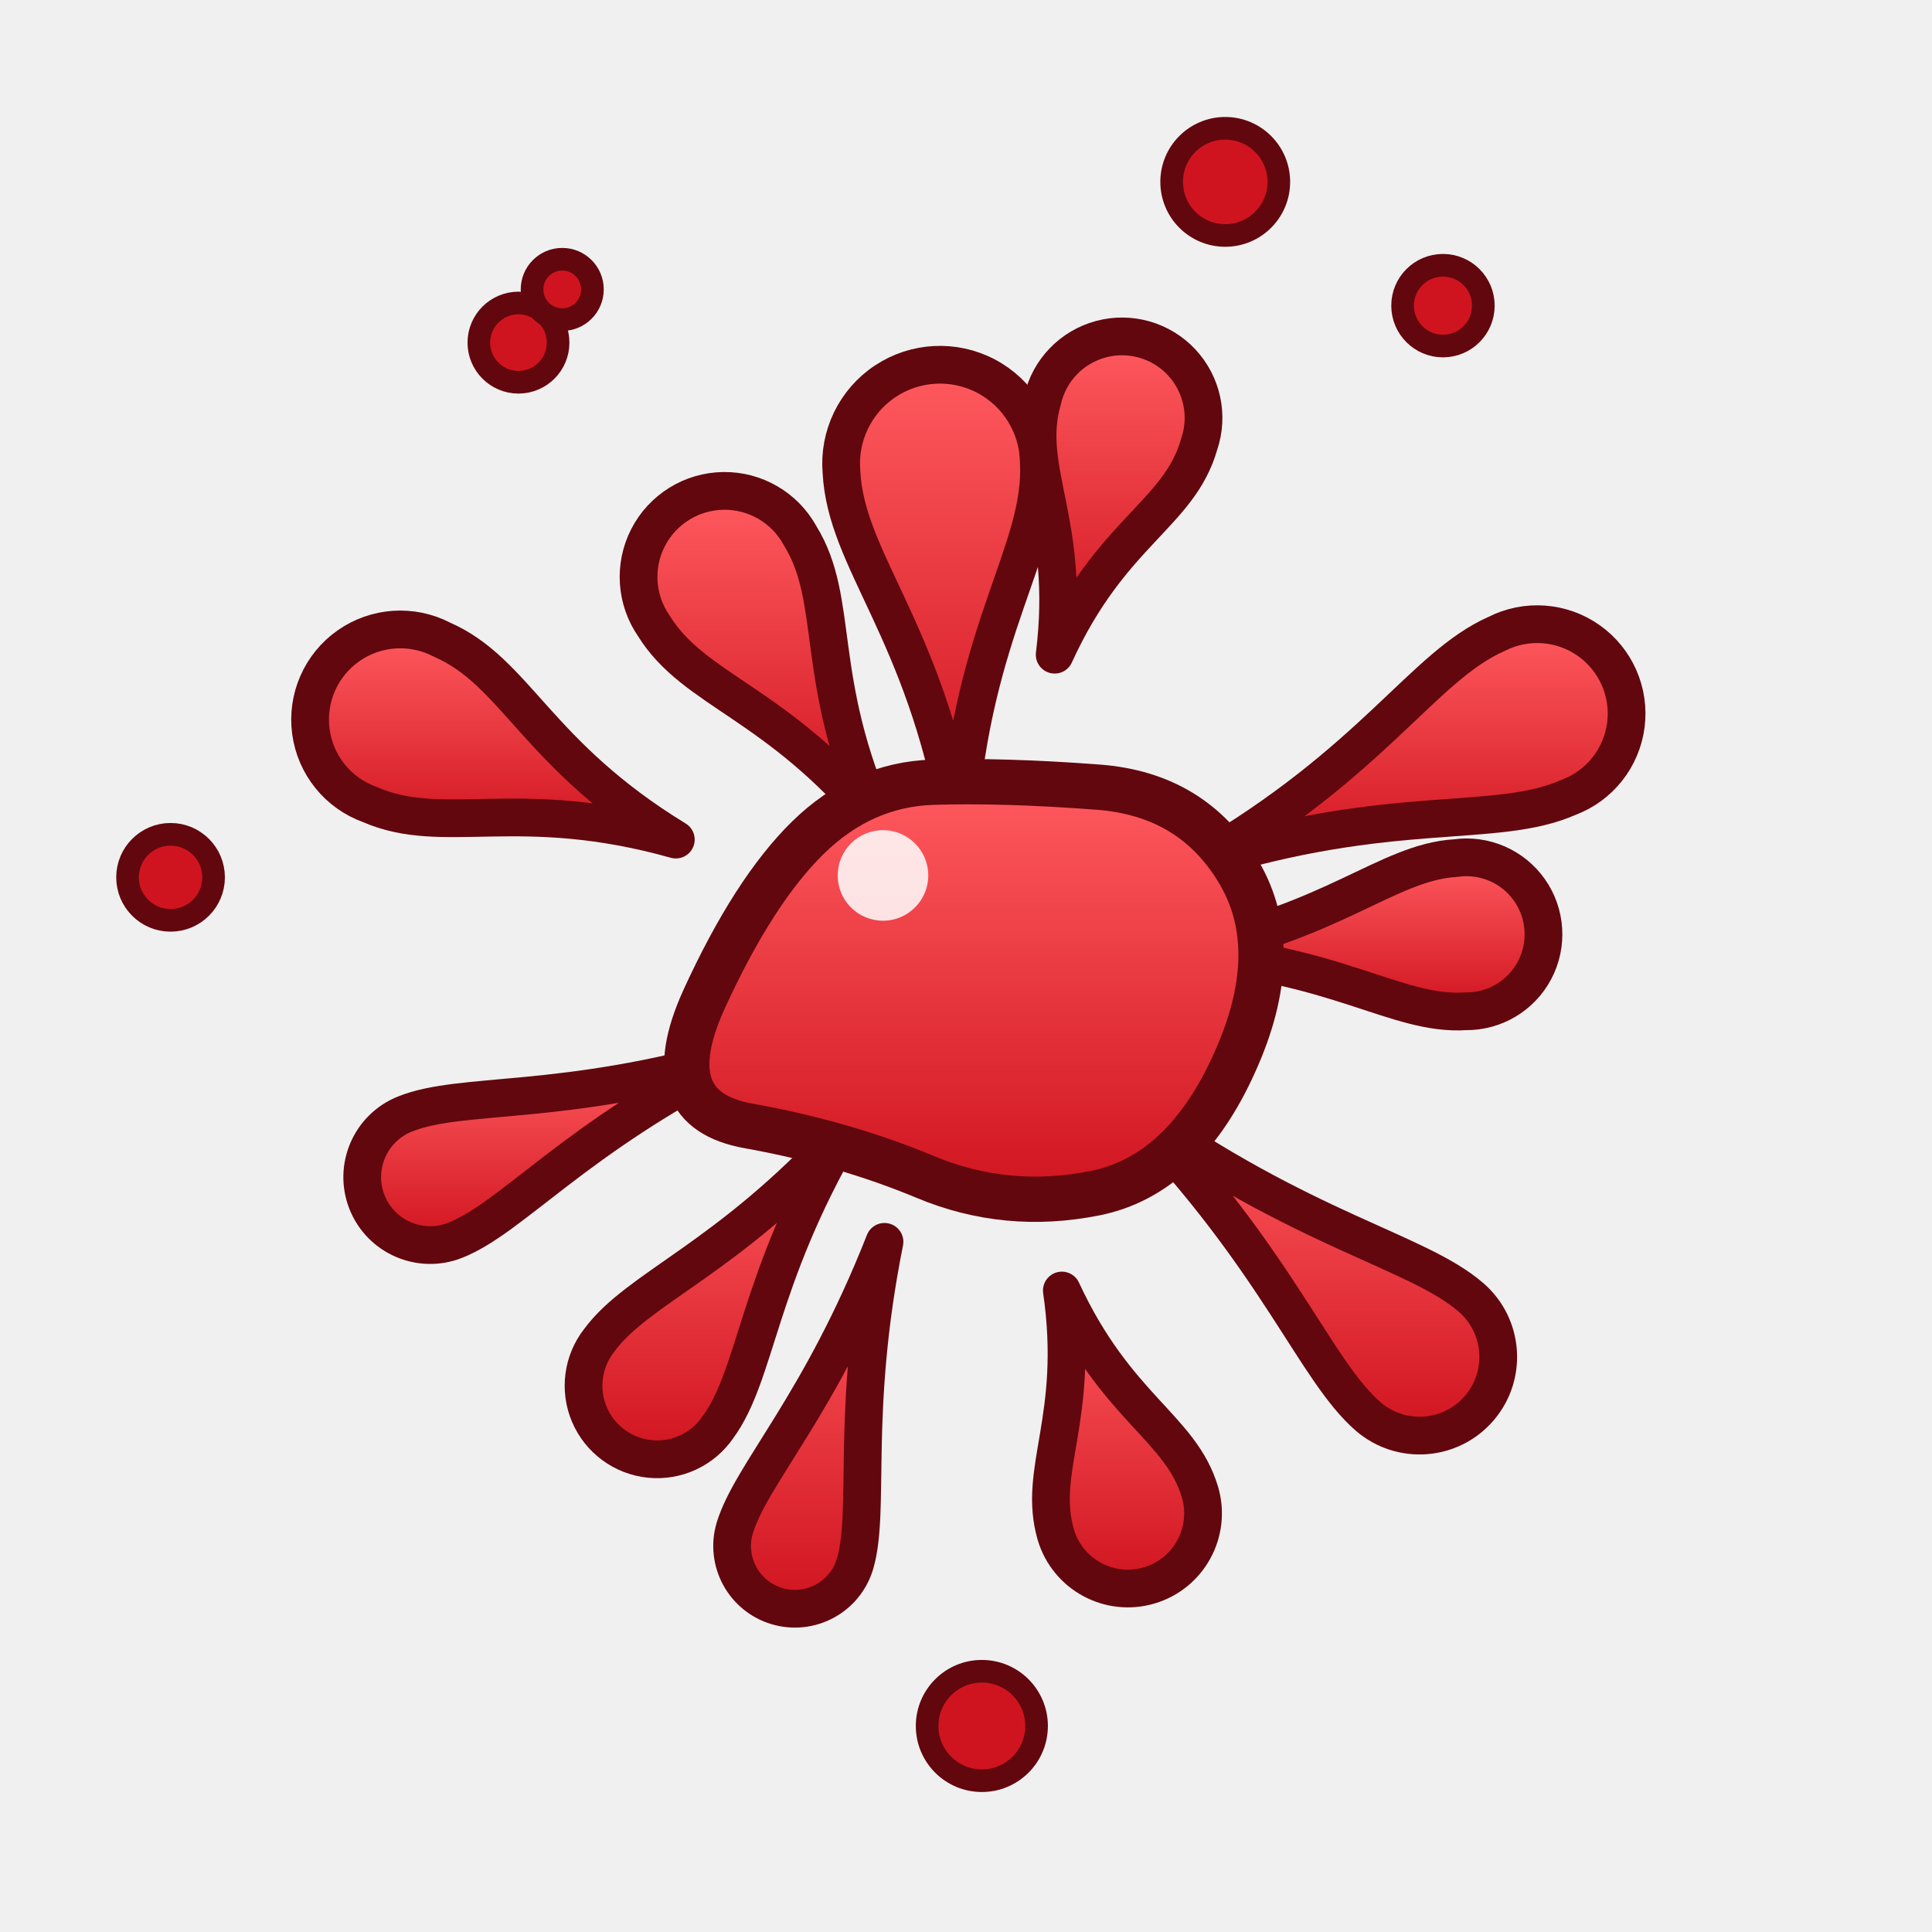
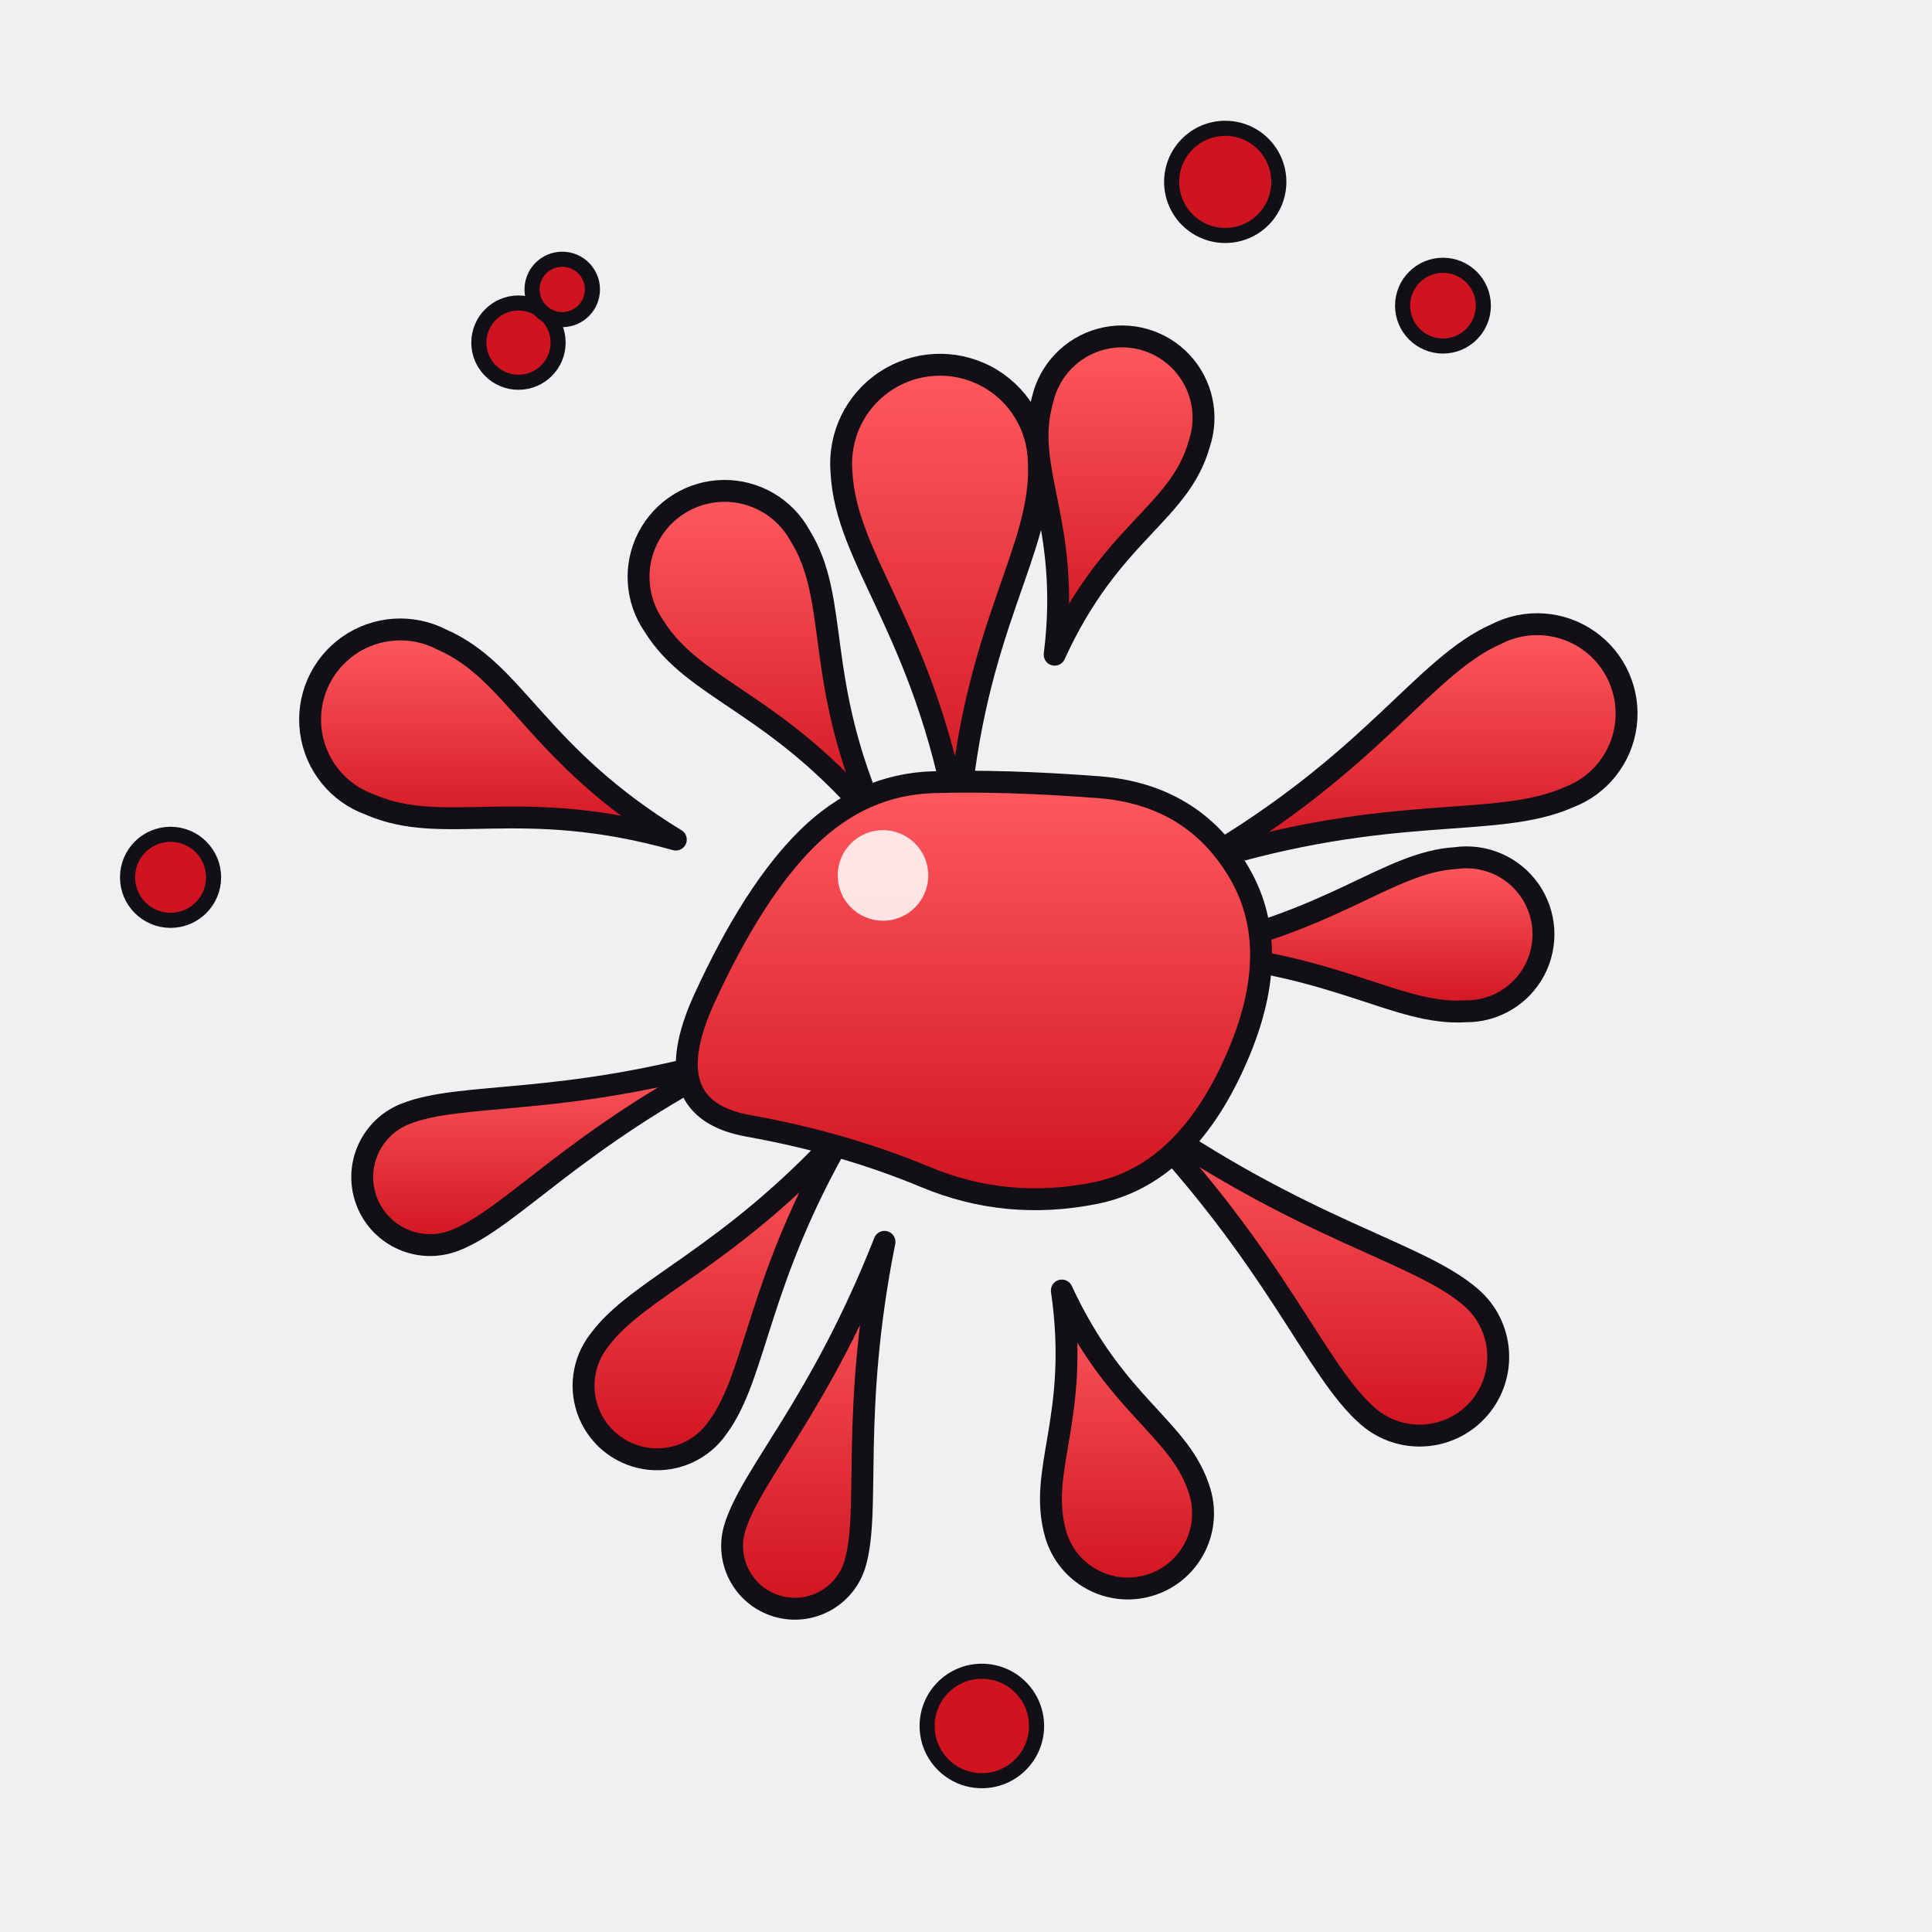
<svg xmlns="http://www.w3.org/2000/svg" width="512" height="512" viewBox="0.0 0.0 512.0 512.0">
  <defs>
    <linearGradient id="red" x1="0" y1="0" x2="0" y2="1">
      <stop offset="0" stop-color="#ff5a5f" />
      <stop offset="1" stop-color="#d0141f" />
    </linearGradient>
  </defs>
-   <path d="M312.4 252.4 C353.1 244.8 367.5 228.5 385.8 227.4 A20.4 20.4 0 1 1 388.4 268.0 C370.1 269.2 353.8 254.9 312.4 252.4 Z" fill="url(#red)" stroke="#62070e" stroke-width="10.0" stroke-linejoin="round" stroke-linecap="round" />
-   <path d="M300.7 294.5 C345.6 326.3 375.6 331.5 389.8 343.8 A20.8 20.8 0 1 1 362.6 375.4 C348.4 363.1 338.8 334.2 300.7 294.5 Z" fill="url(#red)" stroke="#62070e" stroke-width="10.0" stroke-linejoin="round" stroke-linecap="round" />
-   <path d="M281.4 342.0 C295.8 373.1 312.9 378.3 318.0 395.4 A19.9 19.9 0 1 1 279.8 406.7 C274.8 389.5 286.3 375.9 281.4 342.0 Z" fill="url(#red)" stroke="#62070e" stroke-width="10.0" stroke-linejoin="round" stroke-linecap="round" />
-   <path d="M234.4 329.1 C225.3 374.6 230.8 400.1 226.6 414.4 A16.6 16.6 0 1 1 194.7 405.0 C199.0 390.7 217.4 372.3 234.4 329.1 Z" fill="url(#red)" stroke="#62070e" stroke-width="10.0" stroke-linejoin="round" stroke-linecap="round" />
-   <path d="M223.6 300.0 C200.5 339.6 200.6 364.2 190.2 378.3 A19.5 19.5 0 1 1 158.8 355.2 C169.2 341.1 192.7 333.8 223.6 300.0 Z" fill="url(#red)" stroke="#62070e" stroke-width="10.0" stroke-linejoin="round" stroke-linecap="round" />
-   <path d="M195.1 280.0 C152.1 301.8 135.6 322.8 120.6 328.7 A18.0 18.0 0 1 1 107.4 295.2 C122.4 289.2 148.8 293.4 195.1 280.0 Z" fill="url(#red)" stroke="#62070e" stroke-width="10.0" stroke-linejoin="round" stroke-linecap="round" />
-   <path d="M179.1 222.5 C137.4 210.8 117.7 221.8 98.0 213.2 A23.9 23.9 0 1 1 117.1 169.5 C136.8 178.1 142.1 199.9 179.1 222.5 Z" fill="url(#red)" stroke="#62070e" stroke-width="10.0" stroke-linejoin="round" stroke-linecap="round" />
-   <path d="M232.6 218.2 C205.8 185.9 184.1 183.3 173.3 165.9 A22.8 22.8 0 1 1 212.0 141.9 C222.8 159.3 215.4 179.9 232.6 218.2 Z" fill="url(#red)" stroke="#62070e" stroke-width="10.0" stroke-linejoin="round" stroke-linecap="round" />
-   <path d="M254.0 218.2 C244.8 166.6 224.2 148.6 223.0 125.1 A26.2 26.2 0 1 1 275.3 122.4 C276.5 145.9 257.9 165.9 254.0 218.2 Z" fill="url(#red)" stroke="#62070e" stroke-width="10.0" stroke-linejoin="round" stroke-linecap="round" />
-   <path d="M279.5 173.5 C283.9 138.1 270.9 124.6 276.3 105.9 A21.6 21.6 0 1 1 317.8 117.7 C312.5 136.4 294.3 141.0 279.5 173.5 Z" fill="url(#red)" stroke="#62070e" stroke-width="10.0" stroke-linejoin="round" stroke-linecap="round" />
-   <path d="M318.3 228.4 C364.2 201.7 377.1 176.6 396.6 168.0 A23.7 23.7 0 1 1 415.7 211.3 C396.2 219.9 369.0 212.5 318.3 228.4 Z" fill="url(#red)" stroke="#62070e" stroke-width="10.0" stroke-linejoin="round" stroke-linecap="round" />
-   <circle cx="137.4" cy="90.8" r="10.5" fill="#d0141f" stroke="#62070e" stroke-width="6.0" />
-   <circle cx="149.0" cy="76.7" r="8.0" fill="#d0141f" stroke="#62070e" stroke-width="6.0" />
-   <circle cx="260.2" cy="457.4" r="14.5" fill="#d0141f" stroke="#62070e" stroke-width="6.0" />
-   <circle cx="382.4" cy="81.0" r="10.7" fill="#d0141f" stroke="#62070e" stroke-width="6.0" />
-   <circle cx="324.7" cy="48.2" r="14.2" fill="#d0141f" stroke="#62070e" stroke-width="6.0" />
-   <circle cx="45.2" cy="232.5" r="11.4" fill="#d0141f" stroke="#62070e" stroke-width="6.0" />
-   <path d="M327.1 281.8 Q313.7 311.5 290.2 316.2 Q266.7 320.9 245.2 311.9 Q223.6 302.9 198.5 298.4 Q173.4 294.0 186.5 265.0 Q199.7 236.1 214.1 222.0 Q228.5 207.9 247.2 207.3 Q265.9 206.7 291.0 208.6 Q316.2 210.5 328.4 231.3 Q340.6 252.1 327.1 281.8 Z" fill="url(#red)" stroke="#62070e" stroke-width="12.0" stroke-linejoin="round" stroke-linecap="round" />
+   <path d="M312.4 252.4 C353.1 244.8 367.5 228.5 385.8 227.4 A20.4 20.4 0 1 1 388.4 268.0 C370.1 269.2 353.8 254.9 312.4 252.4 Z" fill="url(#red)" stroke="#120f17" stroke-width="5.8" stroke-linejoin="round" stroke-linecap="round" />
+   <path d="M300.7 294.5 C345.6 326.3 375.6 331.5 389.8 343.8 A20.8 20.8 0 1 1 362.6 375.4 C348.4 363.1 338.8 334.2 300.7 294.5 Z" fill="url(#red)" stroke="#120f17" stroke-width="5.8" stroke-linejoin="round" stroke-linecap="round" />
+   <path d="M281.4 342.0 C295.8 373.1 312.9 378.3 318.0 395.4 A19.9 19.9 0 1 1 279.8 406.7 C274.8 389.5 286.3 375.9 281.4 342.0 Z" fill="url(#red)" stroke="#120f17" stroke-width="5.8" stroke-linejoin="round" stroke-linecap="round" />
+   <path d="M234.4 329.1 C225.3 374.6 230.8 400.1 226.6 414.4 A16.6 16.6 0 1 1 194.7 405.0 C199.0 390.7 217.4 372.3 234.4 329.1 Z" fill="url(#red)" stroke="#120f17" stroke-width="5.8" stroke-linejoin="round" stroke-linecap="round" />
+   <path d="M223.6 300.0 C200.5 339.6 200.6 364.2 190.2 378.3 A19.5 19.5 0 1 1 158.8 355.2 C169.2 341.1 192.7 333.8 223.6 300.0 Z" fill="url(#red)" stroke="#120f17" stroke-width="5.8" stroke-linejoin="round" stroke-linecap="round" />
+   <path d="M195.1 280.0 C152.1 301.8 135.6 322.8 120.6 328.7 A18.0 18.0 0 1 1 107.4 295.2 C122.4 289.2 148.8 293.4 195.1 280.0 Z" fill="url(#red)" stroke="#120f17" stroke-width="5.8" stroke-linejoin="round" stroke-linecap="round" />
+   <path d="M179.1 222.5 C137.4 210.8 117.7 221.8 98.0 213.2 A23.9 23.9 0 1 1 117.1 169.5 C136.8 178.1 142.1 199.9 179.1 222.5 Z" fill="url(#red)" stroke="#120f17" stroke-width="5.8" stroke-linejoin="round" stroke-linecap="round" />
+   <path d="M232.6 218.2 C205.8 185.9 184.1 183.3 173.3 165.9 A22.8 22.8 0 1 1 212.0 141.9 C222.8 159.3 215.4 179.9 232.6 218.2 Z" fill="url(#red)" stroke="#120f17" stroke-width="5.8" stroke-linejoin="round" stroke-linecap="round" />
+   <path d="M254.0 218.2 C244.8 166.6 224.2 148.6 223.0 125.1 A26.2 26.2 0 1 1 275.3 122.4 C276.5 145.9 257.9 165.9 254.0 218.2 Z" fill="url(#red)" stroke="#120f17" stroke-width="5.8" stroke-linejoin="round" stroke-linecap="round" />
+   <path d="M279.5 173.5 C283.9 138.1 270.9 124.6 276.3 105.9 A21.6 21.6 0 1 1 317.8 117.7 C312.5 136.4 294.3 141.0 279.5 173.5 Z" fill="url(#red)" stroke="#120f17" stroke-width="5.8" stroke-linejoin="round" stroke-linecap="round" />
+   <path d="M318.3 228.4 C364.2 201.7 377.1 176.6 396.6 168.0 A23.7 23.7 0 1 1 415.7 211.3 C396.2 219.9 369.0 212.5 318.3 228.4 Z" fill="url(#red)" stroke="#120f17" stroke-width="5.8" stroke-linejoin="round" stroke-linecap="round" />
+   <circle cx="137.4" cy="90.8" r="10.5" fill="#d0141f" stroke="#120f17" stroke-width="4.0" />
+   <circle cx="149.0" cy="76.7" r="8.0" fill="#d0141f" stroke="#120f17" stroke-width="4.0" />
+   <circle cx="260.2" cy="457.4" r="14.5" fill="#d0141f" stroke="#120f17" stroke-width="4.0" />
+   <circle cx="382.4" cy="81.0" r="10.7" fill="#d0141f" stroke="#120f17" stroke-width="4.0" />
+   <circle cx="324.7" cy="48.2" r="14.2" fill="#d0141f" stroke="#120f17" stroke-width="4.0" />
+   <circle cx="45.2" cy="232.5" r="11.4" fill="#d0141f" stroke="#120f17" stroke-width="4.0" />
+   <path d="M327.1 281.8 Q313.7 311.5 290.2 316.2 Q266.7 320.9 245.2 311.9 Q223.6 302.9 198.5 298.4 Q173.4 294.0 186.5 265.0 Q199.7 236.1 214.1 222.0 Q228.5 207.9 247.2 207.3 Q265.9 206.7 291.0 208.6 Q316.2 210.5 328.4 231.3 Q340.6 252.1 327.1 281.8 Z" fill="url(#red)" stroke="#120f17" stroke-width="5.8" stroke-linejoin="round" stroke-linecap="round" />
  <circle cx="234.0" cy="232.0" r="12.0" fill="#ffffff" opacity="0.85" />
</svg>
